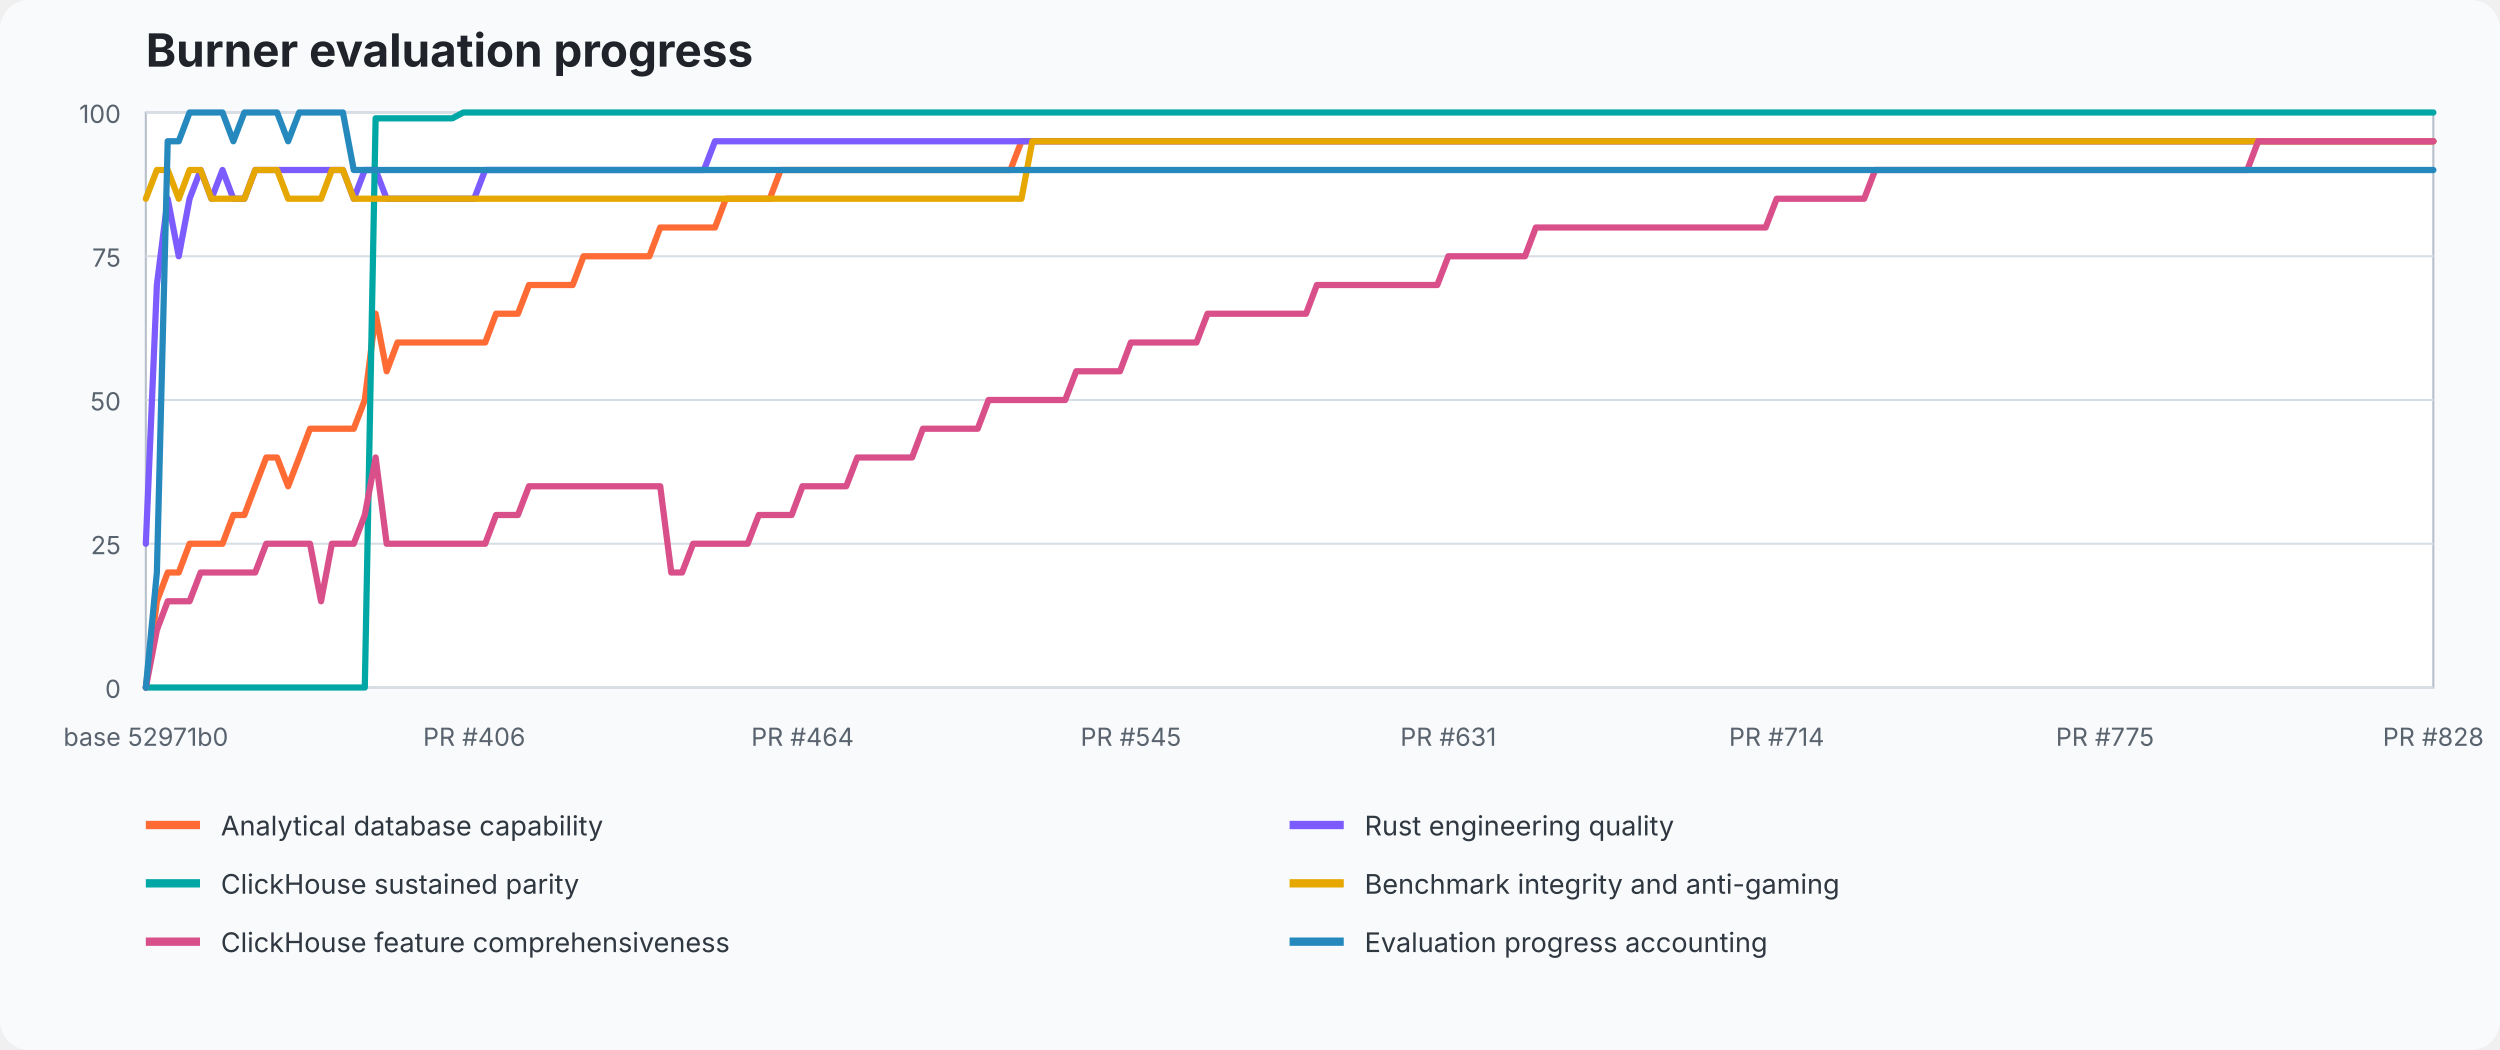
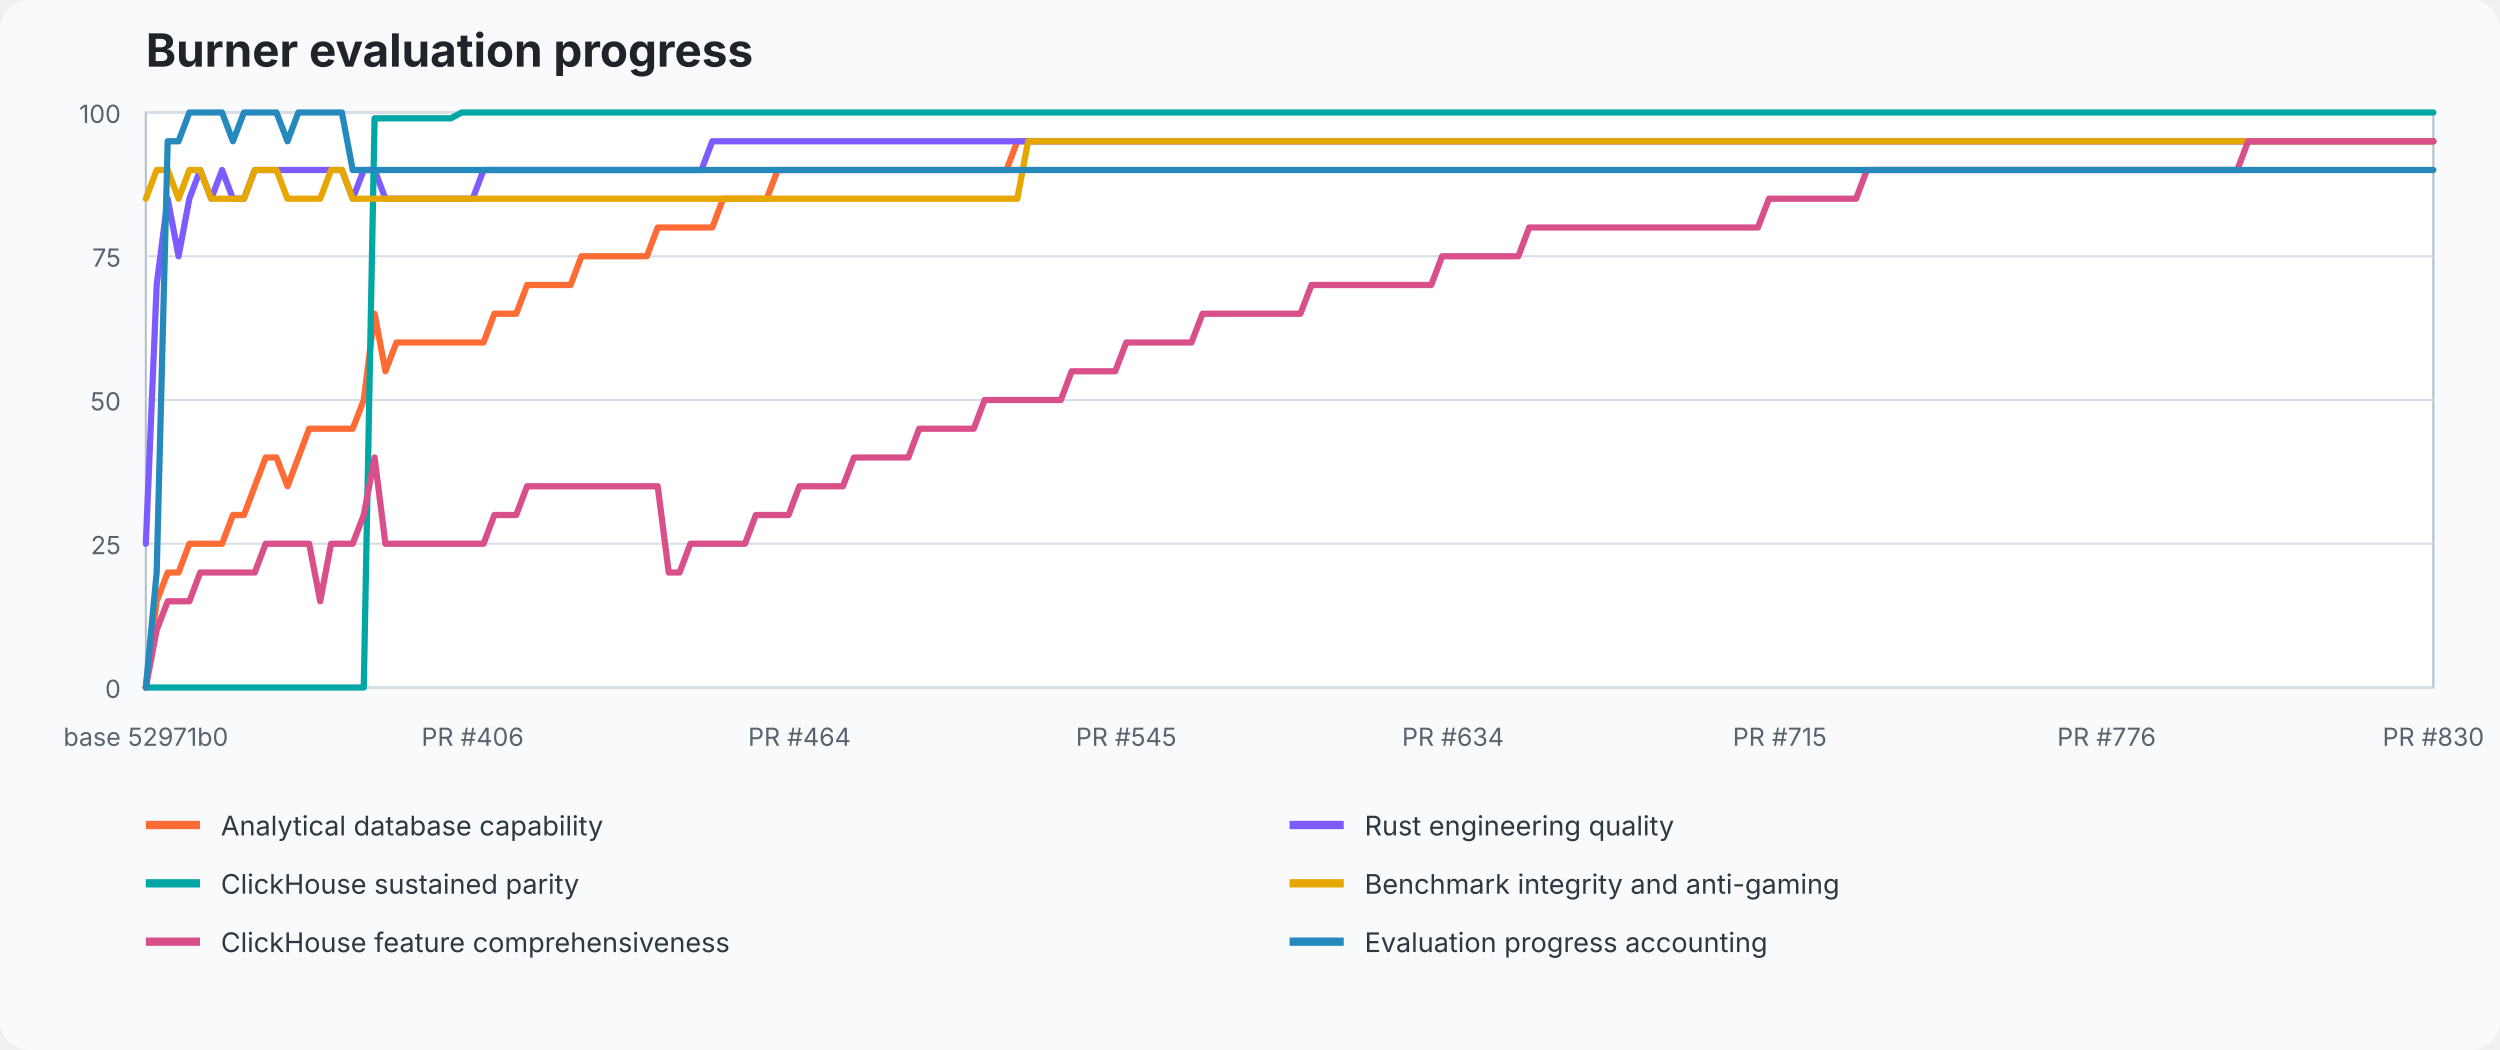
<svg xmlns="http://www.w3.org/2000/svg" width="1200" height="504" viewBox="0 0 1200 504" role="img" aria-labelledby="title desc">
  <style>text{font-family:ui-sans-serif,system-ui,-apple-system,BlinkMacSystemFont,"Segoe UI",sans-serif}.title{font-size:22px;font-weight:700;fill:#20242a}.axis{font-size:12px;fill:#59636e}.legend{font-size:13px;fill:#2f3740}.grid{stroke:#d8dee5;stroke-width:1}.plot{fill:#fff;stroke:#b7c0ca}</style>
  <rect width="100%" height="100%" fill="#f8fafc" rx="14" />
  <text x="70" y="32" class="title">Burner evaluation progress</text>
  <rect x="70" y="54" width="1098" height="276" class="plot" />
  <line x1="70" y1="330" x2="1168" y2="330" class="grid" />
  <text x="58" y="335" text-anchor="end" class="axis">0</text>
  <line x1="70" y1="261" x2="1168" y2="261" class="grid" />
  <text x="58" y="266" text-anchor="end" class="axis">25</text>
  <line x1="70" y1="192" x2="1168" y2="192" class="grid" />
  <text x="58" y="197" text-anchor="end" class="axis">50</text>
  <line x1="70" y1="123" x2="1168" y2="123" class="grid" />
  <text x="58" y="128" text-anchor="end" class="axis">75</text>
  <line x1="70" y1="54" x2="1168" y2="54" class="grid" />
  <text x="58" y="59" text-anchor="end" class="axis">100</text>
-   <polyline points="70.0,330.0 75.3,288.6 80.5,274.8 85.8,274.8 91.0,261.0 96.3,261.0 101.5,261.0 106.8,261.0 112.0,247.2 117.3,247.2 122.5,233.4 127.8,219.6 133.0,219.6 138.3,233.4 143.6,219.6 148.8,205.8 154.1,205.8 159.3,205.8 164.6,205.8 169.8,205.8 175.1,192.0 180.3,150.6 185.6,178.2 190.8,164.4 196.1,164.4 201.3,164.4 206.6,164.4 211.8,164.4 217.1,164.4 222.4,164.4 227.6,164.4 232.9,164.4 238.1,150.6 243.4,150.6 248.6,150.6 253.9,136.8 259.1,136.8 264.4,136.8 269.6,136.8 274.9,136.8 280.1,123.0 285.4,123.0 290.7,123.0 295.9,123.0 301.2,123.0 306.4,123.0 311.7,123.0 316.9,109.2 322.2,109.2 327.4,109.2 332.7,109.2 337.9,109.2 343.2,109.2 348.4,95.4 353.7,95.4 358.9,95.4 364.2,95.4 369.5,95.4 374.7,81.6 380.0,81.6 385.2,81.6 390.5,81.6 395.7,81.6 401.0,81.6 406.2,81.6 411.5,81.6 416.7,81.6 422.0,81.6 427.2,81.6 432.5,81.6 437.8,81.6 443.0,81.6 448.3,81.6 453.5,81.6 458.8,81.6 464.0,81.6 469.3,81.6 474.5,81.6 479.8,81.6 485.0,81.6 490.3,67.8 495.5,67.8 500.8,67.8 506.0,67.8 511.3,67.8 516.6,67.8 521.8,67.8 527.1,67.8 532.3,67.8 537.6,67.8 542.8,67.8 548.1,67.8 553.3,67.8 558.6,67.8 563.8,67.8 569.1,67.8 574.3,67.8 579.6,67.8 584.9,67.8 590.1,67.8 595.4,67.8 600.6,67.8 605.9,67.8 611.1,67.8 616.4,67.8 621.6,67.8 626.9,67.8 632.1,67.8 637.4,67.8 642.6,67.8 647.9,67.8 653.1,67.8 658.4,67.8 663.7,67.8 668.9,67.8 674.2,67.8 679.4,67.8 684.7,67.8 689.9,67.8 695.2,67.8 700.4,67.8 705.7,67.8 710.9,67.8 716.2,67.8 721.4,67.8 726.7,67.8 732.0,67.8 737.2,67.8 742.5,67.8 747.7,67.8 753.0,67.8 758.2,67.8 763.5,67.8 768.7,67.8 774.0,67.8 779.2,67.8 784.5,67.8 789.7,67.8 795.0,67.8 800.2,67.8 805.5,67.8 810.8,67.8 816.0,67.8 821.3,67.8 826.5,67.8 831.8,67.8 837.0,67.8 842.3,67.8 847.5,67.8 852.8,67.8 858.0,67.8 863.3,67.8 868.5,67.8 873.8,67.8 879.1,67.8 884.3,67.8 889.6,67.8 894.8,67.8 900.1,67.8 905.3,67.8 910.6,67.8 915.8,67.8 921.1,67.8 926.3,67.8 931.6,67.8 936.8,67.8 942.1,67.8 947.3,67.8 952.6,67.8 957.9,67.8 963.1,67.8 968.4,67.8 973.6,67.8 978.9,67.8 984.1,67.8 989.4,67.8 994.6,67.8 999.9,67.8 1005.1,67.8 1010.4,67.8 1015.6,67.8 1020.9,67.8 1026.2,67.8 1031.4,67.8 1036.7,67.8 1041.9,67.8 1047.2,67.8 1052.4,67.8 1057.7,67.8 1062.9,67.8 1068.2,67.8 1073.4,67.8 1078.7,67.8 1083.9,67.8 1089.2,67.8 1094.4,67.8 1099.7,67.8 1105.0,67.8 1110.2,67.8 1115.5,67.8 1120.7,67.8 1126.0,67.8 1131.2,67.8 1136.5,67.8 1141.7,67.8 1147.0,67.8 1152.2,67.8 1157.5,67.8 1162.7,67.8 1168.0,67.8" fill="none" stroke="#ff6b35" stroke-width="3" stroke-linejoin="round" stroke-linecap="round" />
-   <polyline points="70.0,261.0 75.3,136.8 80.5,95.4 85.8,123.0 91.0,95.4 96.3,81.6 101.5,95.4 106.8,81.6 112.0,95.4 117.3,95.4 122.5,81.6 127.8,81.6 133.0,81.6 138.3,81.6 143.6,81.6 148.8,81.6 154.1,81.6 159.3,81.6 164.6,81.6 169.8,95.4 175.1,81.6 180.3,81.6 185.6,95.4 190.8,95.4 196.1,95.4 201.3,95.4 206.6,95.4 211.8,95.4 217.1,95.4 222.4,95.4 227.6,95.4 232.9,81.6 238.1,81.6 243.4,81.6 248.6,81.6 253.9,81.6 259.1,81.6 264.4,81.6 269.6,81.6 274.9,81.6 280.1,81.6 285.4,81.6 290.7,81.6 295.9,81.6 301.2,81.6 306.4,81.6 311.7,81.6 316.9,81.6 322.2,81.6 327.4,81.6 332.7,81.6 337.9,81.6 343.2,67.8 348.4,67.8 353.7,67.8 358.9,67.8 364.2,67.8 369.5,67.8 374.7,67.8 380.0,67.8 385.2,67.8 390.5,67.8 395.7,67.8 401.0,67.8 406.2,67.8 411.5,67.8 416.7,67.8 422.0,67.8 427.2,67.8 432.5,67.8 437.8,67.8 443.0,67.8 448.3,67.8 453.5,67.8 458.8,67.8 464.0,67.8 469.3,67.8 474.5,67.8 479.8,67.8 485.0,67.8 490.3,67.8 495.5,67.8 500.8,67.8 506.0,67.8 511.3,67.8 516.6,67.8 521.8,67.8 527.1,67.8 532.3,67.8 537.6,67.8 542.8,67.8 548.1,67.8 553.3,67.8 558.6,67.8 563.8,67.8 569.1,67.8 574.3,67.8 579.6,67.8 584.9,67.8 590.1,67.8 595.4,67.8 600.6,67.8 605.9,67.8 611.1,67.8 616.4,67.8 621.6,67.8 626.9,67.8 632.1,67.8 637.4,67.8 642.6,67.8 647.9,67.8 653.1,67.8 658.4,67.8 663.7,67.8 668.9,67.8 674.2,67.8 679.4,67.8 684.7,67.8 689.9,67.8 695.2,67.8 700.4,67.8 705.7,67.8 710.9,67.8 716.2,67.8 721.4,67.8 726.7,67.8 732.0,67.8 737.2,67.8 742.5,67.8 747.7,67.8 753.0,67.8 758.2,67.8 763.5,67.8 768.7,67.8 774.0,67.8 779.2,67.8 784.5,67.8 789.7,67.8 795.0,67.8 800.2,67.8 805.5,67.8 810.8,67.8 816.0,67.8 821.3,67.8 826.5,67.8 831.8,67.8 837.0,67.8 842.3,67.8 847.5,67.8 852.8,67.8 858.0,67.8 863.3,67.8 868.5,67.8 873.8,67.8 879.1,67.8 884.3,67.8 889.6,67.8 894.8,67.8 900.1,67.8 905.3,67.8 910.6,67.8 915.8,67.8 921.1,67.8 926.3,67.8 931.6,67.8 936.8,67.8 942.1,67.8 947.3,67.8 952.6,67.8 957.9,67.8 963.1,67.8 968.4,67.8 973.6,67.8 978.9,67.8 984.1,67.8 989.4,67.8 994.6,67.8 999.9,67.8 1005.1,67.8 1010.4,67.8 1015.6,67.8 1020.9,67.8 1026.2,67.8 1031.4,67.8 1036.7,67.8 1041.9,67.8 1047.2,67.8 1052.4,67.8 1057.7,67.8 1062.9,67.8 1068.2,67.8 1073.4,67.8 1078.7,67.8 1083.9,67.8 1089.2,67.8 1094.4,67.8 1099.7,67.8 1105.0,67.8 1110.2,67.8 1115.5,67.8 1120.7,67.8 1126.0,67.8 1131.2,67.8 1136.5,67.8 1141.7,67.8 1147.0,67.8 1152.2,67.8 1157.5,67.8 1162.7,67.8 1168.0,67.8" fill="none" stroke="#7c5cff" stroke-width="3" stroke-linejoin="round" stroke-linecap="round" />
-   <polyline points="70.0,330.0 75.3,330.0 80.5,330.0 85.8,330.0 91.0,330.0 96.3,330.0 101.5,330.0 106.8,330.0 112.0,330.0 117.3,330.0 122.5,330.0 127.8,330.0 133.0,330.0 138.3,330.0 143.6,330.0 148.8,330.0 154.1,330.0 159.3,330.0 164.6,330.0 169.8,330.0 175.1,330.0 180.3,56.8 185.6,56.8 190.8,56.8 196.1,56.8 201.3,56.8 206.6,56.8 211.8,56.8 217.1,56.8 222.4,54.0 227.6,54.0 232.9,54.0 238.1,54.0 243.4,54.0 248.6,54.0 253.9,54.0 259.1,54.0 264.4,54.0 269.6,54.0 274.9,54.0 280.1,54.0 285.4,54.0 290.7,54.0 295.9,54.0 301.2,54.0 306.4,54.0 311.7,54.0 316.9,54.0 322.2,54.0 327.4,54.0 332.7,54.0 337.9,54.0 343.2,54.0 348.4,54.0 353.7,54.0 358.9,54.0 364.2,54.0 369.5,54.0 374.7,54.0 380.0,54.0 385.2,54.0 390.5,54.0 395.7,54.0 401.0,54.0 406.2,54.0 411.5,54.0 416.7,54.0 422.0,54.0 427.2,54.0 432.5,54.0 437.8,54.0 443.0,54.0 448.3,54.0 453.5,54.0 458.8,54.0 464.0,54.0 469.3,54.0 474.5,54.0 479.8,54.0 485.0,54.0 490.3,54.0 495.5,54.0 500.8,54.0 506.0,54.0 511.3,54.0 516.6,54.0 521.8,54.0 527.1,54.0 532.3,54.0 537.6,54.0 542.8,54.0 548.1,54.0 553.3,54.0 558.6,54.0 563.8,54.0 569.1,54.0 574.3,54.0 579.6,54.0 584.9,54.0 590.1,54.0 595.4,54.0 600.6,54.0 605.9,54.0 611.1,54.0 616.4,54.0 621.6,54.0 626.9,54.0 632.1,54.0 637.4,54.0 642.6,54.0 647.9,54.0 653.1,54.0 658.4,54.0 663.7,54.0 668.9,54.0 674.2,54.0 679.4,54.0 684.7,54.0 689.9,54.0 695.2,54.0 700.4,54.0 705.7,54.0 710.9,54.0 716.2,54.0 721.4,54.0 726.7,54.0 732.0,54.0 737.2,54.0 742.5,54.0 747.7,54.0 753.0,54.0 758.2,54.0 763.5,54.0 768.7,54.0 774.0,54.0 779.2,54.0 784.5,54.0 789.7,54.0 795.0,54.0 800.2,54.0 805.5,54.0 810.8,54.0 816.0,54.0 821.3,54.0 826.5,54.0 831.8,54.0 837.0,54.0 842.3,54.0 847.5,54.0 852.8,54.0 858.0,54.0 863.3,54.0 868.5,54.0 873.8,54.0 879.1,54.0 884.3,54.0 889.6,54.0 894.8,54.0 900.1,54.0 905.3,54.0 910.6,54.0 915.8,54.0 921.1,54.0 926.3,54.0 931.6,54.0 936.8,54.0 942.1,54.0 947.3,54.0 952.6,54.0 957.9,54.0 963.1,54.0 968.4,54.0 973.6,54.0 978.9,54.0 984.1,54.0 989.4,54.0 994.6,54.0 999.9,54.0 1005.1,54.0 1010.4,54.0 1015.6,54.0 1020.9,54.0 1026.2,54.0 1031.4,54.0 1036.7,54.0 1041.9,54.0 1047.2,54.0 1052.4,54.0 1057.7,54.0 1062.9,54.0 1068.2,54.0 1073.4,54.0 1078.7,54.0 1083.9,54.0 1089.2,54.0 1094.4,54.0 1099.7,54.0 1105.0,54.0 1110.2,54.0 1115.5,54.0 1120.7,54.0 1126.0,54.0 1131.2,54.0 1136.5,54.0 1141.7,54.0 1147.0,54.0 1152.2,54.0 1157.5,54.0 1162.7,54.0 1168.0,54.0" fill="none" stroke="#00a7a5" stroke-width="3" stroke-linejoin="round" stroke-linecap="round" />
-   <polyline points="70.0,95.4 75.3,81.6 80.5,81.6 85.8,95.4 91.0,81.6 96.3,81.6 101.5,95.4 106.8,95.4 112.0,95.4 117.3,95.4 122.5,81.6 127.8,81.6 133.0,81.6 138.3,95.4 143.6,95.4 148.8,95.4 154.1,95.4 159.3,81.6 164.6,81.6 169.8,95.4 175.1,95.4 180.3,95.4 185.6,95.4 190.8,95.4 196.1,95.4 201.3,95.4 206.6,95.4 211.8,95.4 217.1,95.4 222.4,95.4 227.6,95.4 232.9,95.4 238.1,95.4 243.4,95.4 248.6,95.4 253.9,95.4 259.1,95.4 264.4,95.4 269.6,95.4 274.9,95.4 280.1,95.4 285.4,95.4 290.7,95.4 295.9,95.4 301.2,95.4 306.4,95.4 311.7,95.4 316.9,95.4 322.2,95.4 327.4,95.4 332.7,95.4 337.9,95.4 343.2,95.4 348.4,95.4 353.7,95.4 358.9,95.4 364.2,95.4 369.5,95.4 374.7,95.4 380.0,95.4 385.2,95.4 390.5,95.4 395.7,95.4 401.0,95.4 406.2,95.4 411.5,95.4 416.7,95.4 422.0,95.4 427.2,95.4 432.5,95.4 437.8,95.4 443.0,95.4 448.3,95.4 453.5,95.4 458.8,95.4 464.0,95.4 469.3,95.4 474.5,95.4 479.8,95.4 485.0,95.4 490.3,95.4 495.5,67.8 500.8,67.8 506.0,67.8 511.3,67.8 516.6,67.8 521.8,67.8 527.1,67.8 532.3,67.8 537.6,67.8 542.8,67.8 548.1,67.8 553.3,67.8 558.6,67.8 563.8,67.8 569.1,67.8 574.3,67.8 579.6,67.8 584.9,67.8 590.1,67.8 595.4,67.8 600.6,67.8 605.9,67.8 611.1,67.8 616.4,67.8 621.6,67.8 626.9,67.8 632.1,67.8 637.4,67.8 642.6,67.8 647.9,67.8 653.1,67.8 658.4,67.8 663.7,67.8 668.9,67.8 674.2,67.8 679.4,67.8 684.7,67.8 689.9,67.8 695.2,67.8 700.4,67.8 705.7,67.8 710.9,67.8 716.2,67.8 721.4,67.8 726.7,67.8 732.0,67.8 737.2,67.8 742.5,67.8 747.7,67.8 753.0,67.8 758.2,67.8 763.5,67.8 768.7,67.8 774.0,67.8 779.2,67.8 784.5,67.8 789.7,67.8 795.0,67.8 800.2,67.8 805.5,67.8 810.8,67.8 816.0,67.8 821.3,67.8 826.5,67.8 831.8,67.8 837.0,67.8 842.3,67.8 847.5,67.8 852.8,67.8 858.0,67.8 863.3,67.8 868.5,67.8 873.8,67.8 879.1,67.8 884.3,67.8 889.6,67.8 894.8,67.8 900.1,67.8 905.3,67.8 910.6,67.8 915.8,67.8 921.1,67.8 926.3,67.8 931.6,67.8 936.8,67.8 942.1,67.8 947.3,67.8 952.6,67.8 957.9,67.8 963.1,67.8 968.4,67.8 973.6,67.8 978.9,67.8 984.1,67.8 989.4,67.8 994.6,67.8 999.9,67.8 1005.1,67.8 1010.4,67.8 1015.6,67.8 1020.9,67.8 1026.2,67.8 1031.4,67.8 1036.7,67.8 1041.9,67.8 1047.2,67.8 1052.4,67.8 1057.7,67.8 1062.9,67.8 1068.2,67.8 1073.4,67.8 1078.7,67.8 1083.9,67.8 1089.2,67.8 1094.4,67.8 1099.7,67.8 1105.0,67.8 1110.2,67.8 1115.5,67.8 1120.7,67.8 1126.0,67.8 1131.2,67.8 1136.5,67.8 1141.7,67.8 1147.0,67.8 1152.2,67.8 1157.5,67.8 1162.7,67.8 1168.0,67.8" fill="none" stroke="#e6a700" stroke-width="3" stroke-linejoin="round" stroke-linecap="round" />
-   <polyline points="70.0,330.0 75.3,302.4 80.5,288.6 85.8,288.6 91.0,288.6 96.3,274.8 101.5,274.8 106.8,274.8 112.0,274.8 117.3,274.8 122.5,274.8 127.8,261.0 133.0,261.0 138.3,261.0 143.6,261.0 148.8,261.0 154.1,288.6 159.3,261.0 164.6,261.0 169.8,261.0 175.1,247.2 180.3,219.6 185.6,261.0 190.8,261.0 196.1,261.0 201.3,261.0 206.6,261.0 211.8,261.0 217.1,261.0 222.4,261.0 227.6,261.0 232.9,261.0 238.1,247.2 243.4,247.2 248.6,247.2 253.9,233.4 259.1,233.4 264.4,233.4 269.6,233.4 274.9,233.4 280.1,233.4 285.4,233.4 290.7,233.4 295.9,233.4 301.2,233.4 306.4,233.4 311.7,233.4 316.9,233.4 322.2,274.8 327.4,274.8 332.7,261.0 337.9,261.0 343.2,261.0 348.4,261.0 353.7,261.0 358.9,261.0 364.2,247.2 369.5,247.2 374.7,247.2 380.0,247.2 385.2,233.4 390.5,233.4 395.7,233.4 401.0,233.4 406.2,233.4 411.5,219.6 416.7,219.6 422.0,219.6 427.2,219.6 432.5,219.6 437.8,219.6 443.0,205.8 448.3,205.8 453.5,205.8 458.8,205.8 464.0,205.8 469.3,205.8 474.5,192.0 479.8,192.0 485.0,192.0 490.3,192.0 495.5,192.0 500.8,192.0 506.0,192.0 511.3,192.0 516.6,178.2 521.8,178.2 527.1,178.2 532.3,178.2 537.6,178.2 542.8,164.4 548.1,164.4 553.3,164.4 558.6,164.4 563.8,164.4 569.1,164.4 574.3,164.4 579.6,150.6 584.9,150.6 590.1,150.6 595.4,150.6 600.6,150.6 605.9,150.6 611.1,150.6 616.4,150.6 621.6,150.6 626.9,150.6 632.1,136.8 637.4,136.8 642.6,136.8 647.9,136.8 653.1,136.8 658.4,136.8 663.7,136.8 668.9,136.8 674.2,136.8 679.4,136.8 684.7,136.8 689.9,136.8 695.2,123.0 700.4,123.0 705.7,123.0 710.9,123.0 716.2,123.0 721.4,123.0 726.7,123.0 732.0,123.0 737.2,109.2 742.5,109.2 747.7,109.2 753.0,109.2 758.2,109.2 763.5,109.2 768.7,109.2 774.0,109.2 779.2,109.2 784.5,109.2 789.7,109.2 795.0,109.2 800.2,109.2 805.5,109.2 810.8,109.2 816.0,109.2 821.3,109.2 826.5,109.2 831.8,109.2 837.0,109.2 842.3,109.2 847.5,109.2 852.8,95.4 858.0,95.4 863.3,95.4 868.5,95.4 873.8,95.4 879.1,95.4 884.3,95.4 889.6,95.4 894.8,95.4 900.1,81.6 905.3,81.6 910.6,81.6 915.8,81.6 921.1,81.6 926.3,81.6 931.6,81.6 936.8,81.6 942.1,81.6 947.3,81.6 952.6,81.6 957.9,81.6 963.1,81.6 968.4,81.6 973.6,81.6 978.9,81.6 984.1,81.6 989.4,81.6 994.6,81.6 999.9,81.6 1005.1,81.6 1010.4,81.6 1015.6,81.6 1020.9,81.6 1026.2,81.6 1031.4,81.6 1036.7,81.6 1041.9,81.6 1047.2,81.6 1052.4,81.6 1057.7,81.6 1062.9,81.6 1068.2,81.6 1073.4,81.6 1078.7,81.6 1083.9,67.8 1089.2,67.8 1094.4,67.8 1099.7,67.8 1105.0,67.8 1110.2,67.8 1115.5,67.8 1120.7,67.8 1126.0,67.8 1131.2,67.8 1136.5,67.8 1141.7,67.8 1147.0,67.8 1152.2,67.8 1157.5,67.8 1162.7,67.8 1168.0,67.8" fill="none" stroke="#d94f8a" stroke-width="3" stroke-linejoin="round" stroke-linecap="round" />
-   <polyline points="70.0,330.0 75.3,274.8 80.5,67.8 85.8,67.8 91.0,54.0 96.3,54.0 101.5,54.0 106.8,54.0 112.0,67.8 117.3,54.0 122.5,54.0 127.8,54.0 133.0,54.0 138.3,67.8 143.6,54.0 148.8,54.0 154.1,54.0 159.3,54.0 164.6,54.0 169.8,81.6 175.1,81.6 180.3,81.6 185.6,81.6 190.8,81.6 196.1,81.6 201.3,81.6 206.6,81.6 211.8,81.6 217.1,81.6 222.4,81.6 227.6,81.6 232.9,81.6 238.1,81.6 243.4,81.6 248.6,81.6 253.9,81.6 259.1,81.6 264.4,81.6 269.6,81.6 274.9,81.6 280.1,81.6 285.4,81.6 290.7,81.6 295.9,81.6 301.2,81.6 306.4,81.6 311.7,81.6 316.9,81.6 322.2,81.6 327.4,81.6 332.7,81.6 337.9,81.6 343.2,81.6 348.4,81.6 353.7,81.6 358.9,81.6 364.2,81.6 369.5,81.6 374.7,81.6 380.0,81.6 385.2,81.6 390.5,81.6 395.7,81.6 401.0,81.6 406.2,81.6 411.5,81.6 416.7,81.6 422.0,81.6 427.2,81.6 432.5,81.6 437.8,81.6 443.0,81.6 448.3,81.6 453.5,81.6 458.8,81.6 464.0,81.6 469.3,81.6 474.5,81.6 479.8,81.6 485.0,81.6 490.3,81.6 495.5,81.6 500.8,81.6 506.0,81.6 511.3,81.6 516.6,81.6 521.8,81.6 527.1,81.6 532.3,81.6 537.6,81.6 542.8,81.6 548.1,81.6 553.3,81.6 558.6,81.6 563.8,81.6 569.1,81.6 574.3,81.6 579.6,81.6 584.9,81.6 590.1,81.6 595.4,81.6 600.6,81.6 605.9,81.6 611.1,81.6 616.4,81.6 621.6,81.6 626.9,81.6 632.1,81.6 637.4,81.6 642.6,81.6 647.9,81.6 653.1,81.6 658.4,81.6 663.7,81.6 668.9,81.6 674.2,81.6 679.4,81.6 684.7,81.6 689.9,81.6 695.2,81.6 700.4,81.6 705.7,81.6 710.9,81.6 716.2,81.6 721.4,81.6 726.7,81.6 732.0,81.6 737.2,81.6 742.5,81.6 747.7,81.6 753.0,81.6 758.2,81.6 763.5,81.6 768.7,81.6 774.0,81.6 779.2,81.6 784.5,81.6 789.7,81.6 795.0,81.6 800.2,81.6 805.5,81.6 810.8,81.6 816.0,81.6 821.3,81.6 826.5,81.6 831.8,81.6 837.0,81.6 842.3,81.6 847.5,81.6 852.8,81.6 858.0,81.6 863.3,81.6 868.5,81.6 873.8,81.6 879.1,81.6 884.3,81.6 889.6,81.6 894.8,81.6 900.1,81.6 905.3,81.6 910.6,81.6 915.8,81.6 921.1,81.6 926.3,81.6 931.6,81.6 936.8,81.6 942.1,81.6 947.3,81.6 952.6,81.6 957.9,81.6 963.1,81.6 968.4,81.6 973.6,81.6 978.9,81.6 984.1,81.6 989.4,81.6 994.6,81.6 999.9,81.6 1005.1,81.6 1010.4,81.6 1015.6,81.6 1020.9,81.6 1026.2,81.6 1031.4,81.6 1036.7,81.6 1041.9,81.6 1047.2,81.6 1052.4,81.6 1057.7,81.6 1062.9,81.6 1068.2,81.6 1073.4,81.6 1078.7,81.6 1083.9,81.6 1089.2,81.6 1094.4,81.6 1099.7,81.6 1105.0,81.6 1110.2,81.6 1115.5,81.6 1120.7,81.6 1126.0,81.6 1131.2,81.6 1136.5,81.6 1141.7,81.6 1147.0,81.6 1152.2,81.6 1157.5,81.6 1162.7,81.6 1168.0,81.6" fill="none" stroke="#2589bd" stroke-width="3" stroke-linejoin="round" stroke-linecap="round" />
+   <polyline points="70.0,330.0 75.2,288.6 80.5,274.8 85.7,274.8 90.9,261.0 96.1,261.0 101.4,261.0 106.6,261.0 111.8,247.2 117.1,247.2 122.3,233.4 127.5,219.6 132.7,219.6 138.0,233.4 143.2,219.6 148.4,205.8 153.7,205.8 158.9,205.8 164.1,205.8 169.3,205.8 174.6,192.0 179.8,150.6 185.0,178.2 190.3,164.4 195.5,164.4 200.7,164.4 205.9,164.4 211.2,164.4 216.4,164.4 221.6,164.4 226.9,164.4 232.1,164.4 237.3,150.6 242.5,150.6 247.8,150.6 253.0,136.8 258.2,136.8 263.5,136.8 268.7,136.8 273.9,136.8 279.1,123.0 284.4,123.0 289.6,123.0 294.8,123.0 300.1,123.0 305.3,123.0 310.5,123.0 315.7,109.2 321.0,109.2 326.2,109.2 331.4,109.2 336.7,109.2 341.9,109.2 347.1,95.4 352.3,95.4 357.6,95.4 362.8,95.4 368.0,95.4 373.3,81.6 378.5,81.6 383.7,81.6 388.9,81.6 394.2,81.6 399.4,81.6 404.6,81.6 409.9,81.6 415.1,81.6 420.3,81.6 425.5,81.6 430.8,81.6 436.0,81.6 441.2,81.6 446.5,81.6 451.7,81.6 456.9,81.6 462.1,81.6 467.4,81.6 472.6,81.6 477.8,81.6 483.1,81.6 488.3,67.8 493.5,67.8 498.7,67.8 504.0,67.8 509.2,67.8 514.4,67.8 519.7,67.8 524.9,67.8 530.1,67.8 535.3,67.8 540.6,67.8 545.8,67.8 551.0,67.8 556.3,67.8 561.5,67.8 566.7,67.8 571.9,67.8 577.2,67.8 582.4,67.8 587.6,67.8 592.9,67.8 598.1,67.8 603.3,67.8 608.5,67.8 613.8,67.8 619.0,67.8 624.2,67.8 629.5,67.8 634.7,67.8 639.9,67.8 645.1,67.8 650.4,67.8 655.6,67.8 660.8,67.8 666.1,67.8 671.3,67.8 676.5,67.8 681.7,67.8 687.0,67.8 692.2,67.8 697.4,67.8 702.7,67.8 707.9,67.8 713.1,67.8 718.3,67.8 723.6,67.8 728.8,67.8 734.0,67.8 739.3,67.8 744.5,67.8 749.7,67.8 754.9,67.8 760.2,67.8 765.4,67.8 770.6,67.8 775.9,67.8 781.1,67.8 786.3,67.8 791.5,67.8 796.8,67.8 802.0,67.8 807.2,67.8 812.5,67.8 817.7,67.8 822.9,67.8 828.1,67.8 833.4,67.8 838.6,67.8 843.8,67.8 849.1,67.8 854.3,67.8 859.5,67.8 864.7,67.8 870.0,67.8 875.2,67.8 880.4,67.8 885.7,67.8 890.9,67.8 896.1,67.8 901.3,67.8 906.6,67.8 911.8,67.8 917.0,67.8 922.3,67.8 927.5,67.8 932.7,67.8 937.9,67.8 943.2,67.8 948.4,67.8 953.6,67.8 958.9,67.8 964.1,67.8 969.3,67.8 974.5,67.8 979.8,67.8 985.0,67.8 990.2,67.8 995.5,67.8 1000.7,67.8 1005.9,67.8 1011.1,67.8 1016.4,67.8 1021.6,67.8 1026.8,67.8 1032.1,67.8 1037.3,67.8 1042.5,67.8 1047.7,67.8 1053.0,67.8 1058.2,67.8 1063.4,67.8 1068.7,67.8 1073.9,67.8 1079.1,67.8 1084.3,67.8 1089.6,67.8 1094.8,67.8 1100.0,67.8 1105.3,67.8 1110.5,67.8 1115.7,67.8 1120.9,67.8 1126.2,67.8 1131.4,67.8 1136.6,67.8 1141.9,67.8 1147.1,67.8 1152.3,67.8 1157.5,67.8 1162.8,67.8 1168.0,67.8" fill="none" stroke="#ff6b35" stroke-width="3" stroke-linejoin="round" stroke-linecap="round" />
+   <polyline points="70.0,261.0 75.2,136.8 80.5,95.4 85.7,123.0 90.9,95.4 96.1,81.6 101.4,95.4 106.6,81.6 111.8,95.4 117.1,95.4 122.3,81.6 127.5,81.6 132.7,81.6 138.0,81.6 143.2,81.6 148.4,81.6 153.7,81.6 158.9,81.6 164.1,81.6 169.3,95.4 174.6,81.6 179.8,81.6 185.0,95.4 190.3,95.4 195.5,95.4 200.7,95.4 205.9,95.4 211.2,95.4 216.4,95.4 221.6,95.4 226.9,95.4 232.1,81.6 237.3,81.6 242.5,81.6 247.8,81.6 253.0,81.6 258.2,81.6 263.5,81.6 268.7,81.6 273.9,81.6 279.1,81.6 284.4,81.6 289.6,81.6 294.8,81.6 300.1,81.6 305.3,81.6 310.5,81.6 315.7,81.6 321.0,81.6 326.2,81.6 331.4,81.6 336.7,81.6 341.9,67.8 347.1,67.8 352.3,67.8 357.6,67.8 362.8,67.8 368.0,67.8 373.3,67.8 378.5,67.8 383.7,67.8 388.9,67.8 394.2,67.8 399.4,67.8 404.6,67.8 409.9,67.8 415.1,67.8 420.3,67.8 425.5,67.8 430.8,67.8 436.0,67.8 441.2,67.8 446.5,67.8 451.7,67.8 456.9,67.8 462.1,67.8 467.4,67.8 472.6,67.8 477.8,67.8 483.1,67.8 488.3,67.8 493.5,67.8 498.7,67.8 504.0,67.8 509.2,67.8 514.4,67.8 519.7,67.8 524.9,67.8 530.1,67.8 535.3,67.8 540.6,67.8 545.8,67.8 551.0,67.8 556.3,67.8 561.5,67.8 566.7,67.8 571.9,67.8 577.2,67.8 582.4,67.8 587.6,67.8 592.9,67.8 598.1,67.8 603.3,67.8 608.5,67.8 613.8,67.8 619.0,67.8 624.2,67.8 629.5,67.8 634.7,67.8 639.9,67.8 645.1,67.8 650.4,67.8 655.6,67.8 660.8,67.8 666.1,67.8 671.3,67.8 676.5,67.8 681.7,67.8 687.0,67.8 692.2,67.8 697.4,67.8 702.7,67.8 707.9,67.8 713.1,67.8 718.3,67.8 723.6,67.8 728.8,67.8 734.0,67.8 739.3,67.8 744.5,67.8 749.7,67.8 754.9,67.8 760.2,67.8 765.4,67.8 770.6,67.8 775.9,67.8 781.1,67.8 786.3,67.8 791.5,67.8 796.8,67.8 802.0,67.8 807.2,67.8 812.5,67.8 817.7,67.8 822.9,67.8 828.1,67.8 833.4,67.8 838.6,67.8 843.8,67.8 849.1,67.8 854.3,67.8 859.5,67.8 864.7,67.8 870.0,67.8 875.2,67.8 880.4,67.8 885.7,67.8 890.9,67.8 896.1,67.8 901.3,67.8 906.6,67.8 911.8,67.8 917.0,67.8 922.3,67.8 927.5,67.8 932.7,67.8 937.9,67.8 943.2,67.8 948.4,67.8 953.6,67.8 958.9,67.8 964.1,67.8 969.3,67.8 974.5,67.8 979.8,67.8 985.0,67.8 990.2,67.8 995.5,67.8 1000.7,67.8 1005.9,67.8 1011.1,67.8 1016.4,67.8 1021.6,67.8 1026.8,67.8 1032.1,67.8 1037.3,67.8 1042.5,67.8 1047.7,67.8 1053.0,67.8 1058.2,67.8 1063.4,67.8 1068.7,67.8 1073.9,67.8 1079.1,67.8 1084.3,67.8 1089.6,67.8 1094.8,67.8 1100.0,67.8 1105.3,67.8 1110.5,67.8 1115.7,67.8 1120.9,67.8 1126.2,67.8 1131.4,67.8 1136.6,67.8 1141.9,67.8 1147.1,67.8 1152.3,67.8 1157.5,67.8 1162.8,67.8 1168.0,67.8" fill="none" stroke="#7c5cff" stroke-width="3" stroke-linejoin="round" stroke-linecap="round" />
+   <polyline points="70.0,330.0 75.2,330.0 80.5,330.0 85.7,330.0 90.9,330.0 96.1,330.0 101.4,330.0 106.6,330.0 111.8,330.0 117.1,330.0 122.3,330.0 127.5,330.0 132.7,330.0 138.0,330.0 143.2,330.0 148.4,330.0 153.7,330.0 158.9,330.0 164.1,330.0 169.3,330.0 174.6,330.0 179.8,56.8 185.0,56.8 190.3,56.8 195.5,56.8 200.7,56.8 205.9,56.8 211.2,56.8 216.4,56.8 221.6,54.0 226.9,54.0 232.1,54.0 237.3,54.0 242.5,54.0 247.8,54.0 253.0,54.0 258.2,54.0 263.5,54.0 268.7,54.0 273.9,54.0 279.1,54.0 284.4,54.0 289.6,54.0 294.8,54.0 300.1,54.0 305.3,54.0 310.5,54.0 315.7,54.0 321.0,54.0 326.2,54.0 331.4,54.0 336.7,54.0 341.9,54.0 347.1,54.0 352.3,54.0 357.6,54.0 362.8,54.0 368.0,54.0 373.3,54.0 378.5,54.0 383.7,54.0 388.9,54.0 394.2,54.0 399.4,54.0 404.6,54.0 409.9,54.0 415.1,54.0 420.3,54.0 425.5,54.0 430.8,54.0 436.0,54.0 441.2,54.0 446.5,54.0 451.7,54.0 456.9,54.0 462.1,54.0 467.4,54.0 472.6,54.0 477.8,54.0 483.1,54.0 488.3,54.0 493.5,54.0 498.7,54.0 504.0,54.0 509.2,54.0 514.4,54.0 519.7,54.0 524.9,54.0 530.1,54.0 535.3,54.0 540.6,54.0 545.8,54.0 551.0,54.0 556.3,54.0 561.5,54.0 566.7,54.0 571.9,54.0 577.2,54.0 582.4,54.0 587.6,54.0 592.9,54.0 598.1,54.0 603.3,54.0 608.5,54.0 613.8,54.0 619.0,54.0 624.2,54.0 629.5,54.0 634.7,54.0 639.9,54.0 645.1,54.0 650.4,54.0 655.6,54.0 660.8,54.0 666.1,54.0 671.3,54.0 676.5,54.0 681.7,54.0 687.0,54.0 692.2,54.0 697.4,54.0 702.7,54.0 707.9,54.0 713.1,54.0 718.3,54.0 723.6,54.0 728.8,54.0 734.0,54.0 739.3,54.0 744.5,54.0 749.7,54.0 754.9,54.0 760.2,54.0 765.4,54.0 770.6,54.0 775.9,54.0 781.1,54.0 786.3,54.0 791.5,54.0 796.8,54.0 802.0,54.0 807.2,54.0 812.5,54.0 817.7,54.0 822.9,54.0 828.1,54.0 833.4,54.0 838.6,54.0 843.8,54.0 849.1,54.0 854.3,54.0 859.5,54.0 864.7,54.0 870.0,54.0 875.2,54.0 880.4,54.0 885.7,54.0 890.9,54.0 896.1,54.0 901.3,54.0 906.6,54.0 911.8,54.0 917.0,54.0 922.3,54.0 927.5,54.0 932.7,54.0 937.9,54.0 943.2,54.0 948.4,54.0 953.6,54.0 958.9,54.0 964.1,54.0 969.3,54.0 974.5,54.0 979.8,54.0 985.0,54.0 990.2,54.0 995.5,54.0 1000.7,54.0 1005.9,54.0 1011.1,54.0 1016.4,54.0 1021.6,54.0 1026.8,54.0 1032.1,54.0 1037.3,54.0 1042.5,54.0 1047.7,54.0 1053.0,54.0 1058.2,54.0 1063.4,54.0 1068.7,54.0 1073.9,54.0 1079.1,54.0 1084.3,54.0 1089.6,54.0 1094.8,54.0 1100.0,54.0 1105.3,54.0 1110.5,54.0 1115.7,54.0 1120.9,54.0 1126.2,54.0 1131.4,54.0 1136.6,54.0 1141.9,54.0 1147.1,54.0 1152.3,54.0 1157.5,54.0 1162.8,54.0 1168.0,54.0" fill="none" stroke="#00a7a5" stroke-width="3" stroke-linejoin="round" stroke-linecap="round" />
+   <polyline points="70.0,95.4 75.2,81.6 80.5,81.6 85.7,95.4 90.9,81.6 96.1,81.6 101.4,95.4 106.6,95.4 111.8,95.4 117.1,95.4 122.3,81.6 127.5,81.6 132.7,81.6 138.0,95.4 143.2,95.4 148.4,95.4 153.7,95.4 158.9,81.6 164.1,81.6 169.3,95.4 174.6,95.4 179.8,95.4 185.0,95.4 190.3,95.4 195.5,95.4 200.7,95.4 205.9,95.4 211.2,95.4 216.4,95.4 221.6,95.4 226.9,95.4 232.1,95.4 237.3,95.4 242.5,95.4 247.8,95.4 253.0,95.4 258.2,95.4 263.5,95.4 268.7,95.4 273.9,95.4 279.1,95.4 284.4,95.4 289.6,95.4 294.8,95.4 300.1,95.4 305.3,95.4 310.5,95.4 315.7,95.4 321.0,95.4 326.2,95.4 331.4,95.4 336.7,95.4 341.9,95.4 347.1,95.4 352.3,95.4 357.6,95.4 362.8,95.4 368.0,95.4 373.3,95.4 378.5,95.4 383.7,95.4 388.9,95.4 394.2,95.4 399.4,95.4 404.6,95.4 409.9,95.4 415.1,95.4 420.3,95.4 425.5,95.4 430.8,95.4 436.0,95.4 441.2,95.4 446.5,95.4 451.7,95.4 456.9,95.4 462.1,95.4 467.4,95.4 472.6,95.4 477.8,95.4 483.1,95.4 488.3,95.4 493.5,67.8 498.7,67.8 504.0,67.8 509.2,67.8 514.4,67.8 519.7,67.8 524.9,67.8 530.1,67.8 535.3,67.8 540.6,67.8 545.8,67.8 551.0,67.8 556.3,67.8 561.5,67.8 566.7,67.8 571.9,67.8 577.2,67.8 582.4,67.8 587.6,67.8 592.9,67.8 598.1,67.8 603.3,67.8 608.5,67.8 613.8,67.8 619.0,67.8 624.2,67.8 629.5,67.8 634.7,67.8 639.9,67.8 645.1,67.8 650.4,67.8 655.6,67.8 660.8,67.8 666.1,67.8 671.3,67.8 676.5,67.8 681.7,67.8 687.0,67.8 692.2,67.8 697.4,67.8 702.7,67.8 707.9,67.8 713.1,67.8 718.3,67.8 723.6,67.8 728.8,67.8 734.0,67.8 739.3,67.8 744.5,67.8 749.7,67.8 754.9,67.8 760.2,67.8 765.4,67.8 770.6,67.8 775.9,67.8 781.1,67.8 786.3,67.8 791.5,67.8 796.8,67.8 802.0,67.8 807.2,67.8 812.5,67.8 817.7,67.8 822.9,67.8 828.1,67.8 833.4,67.8 838.6,67.8 843.8,67.8 849.1,67.8 854.3,67.8 859.5,67.8 864.7,67.8 870.0,67.8 875.2,67.8 880.4,67.8 885.7,67.8 890.9,67.8 896.1,67.8 901.3,67.8 906.6,67.8 911.8,67.8 917.0,67.8 922.3,67.8 927.5,67.8 932.7,67.8 937.9,67.8 943.2,67.8 948.4,67.8 953.6,67.8 958.9,67.8 964.1,67.8 969.3,67.8 974.5,67.8 979.8,67.8 985.0,67.8 990.2,67.8 995.5,67.8 1000.7,67.8 1005.9,67.8 1011.1,67.8 1016.4,67.8 1021.6,67.8 1026.8,67.8 1032.1,67.8 1037.3,67.8 1042.5,67.8 1047.7,67.8 1053.0,67.8 1058.2,67.8 1063.4,67.8 1068.7,67.8 1073.9,67.8 1079.1,67.8 1084.3,67.8 1089.6,67.8 1094.8,67.8 1100.0,67.8 1105.3,67.8 1110.5,67.8 1115.7,67.8 1120.9,67.8 1126.2,67.8 1131.4,67.8 1136.6,67.8 1141.9,67.8 1147.1,67.8 1152.3,67.8 1157.5,67.8 1162.8,67.8 1168.0,67.8" fill="none" stroke="#e6a700" stroke-width="3" stroke-linejoin="round" stroke-linecap="round" />
+   <polyline points="70.0,330.0 75.2,302.4 80.5,288.6 85.7,288.6 90.9,288.6 96.1,274.8 101.4,274.8 106.6,274.8 111.8,274.8 117.1,274.8 122.3,274.8 127.5,261.0 132.7,261.0 138.0,261.0 143.2,261.0 148.4,261.0 153.7,288.6 158.9,261.0 164.1,261.0 169.3,261.0 174.6,247.2 179.8,219.6 185.0,261.0 190.3,261.0 195.5,261.0 200.7,261.0 205.9,261.0 211.2,261.0 216.4,261.0 221.6,261.0 226.9,261.0 232.1,261.0 237.3,247.2 242.5,247.2 247.8,247.2 253.0,233.4 258.2,233.4 263.5,233.4 268.7,233.4 273.9,233.4 279.1,233.4 284.4,233.4 289.6,233.4 294.8,233.4 300.1,233.4 305.3,233.4 310.5,233.4 315.7,233.4 321.0,274.8 326.2,274.8 331.4,261.0 336.7,261.0 341.9,261.0 347.1,261.0 352.3,261.0 357.6,261.0 362.8,247.2 368.0,247.2 373.3,247.2 378.5,247.2 383.7,233.4 388.9,233.4 394.2,233.4 399.4,233.4 404.6,233.4 409.9,219.6 415.1,219.6 420.3,219.6 425.5,219.6 430.8,219.6 436.0,219.6 441.2,205.8 446.5,205.8 451.7,205.8 456.9,205.8 462.1,205.8 467.4,205.8 472.6,192.0 477.8,192.0 483.1,192.0 488.3,192.0 493.5,192.0 498.7,192.0 504.0,192.0 509.2,192.0 514.4,178.2 519.7,178.2 524.9,178.2 530.1,178.2 535.3,178.2 540.6,164.4 545.8,164.4 551.0,164.4 556.3,164.4 561.5,164.4 566.7,164.4 571.9,164.4 577.2,150.6 582.4,150.6 587.6,150.6 592.9,150.6 598.1,150.6 603.3,150.6 608.5,150.6 613.8,150.6 619.0,150.6 624.2,150.6 629.5,136.8 634.7,136.8 639.9,136.8 645.1,136.8 650.4,136.8 655.6,136.8 660.8,136.8 666.1,136.8 671.3,136.8 676.5,136.8 681.7,136.8 687.0,136.8 692.2,123.0 697.4,123.0 702.7,123.0 707.9,123.0 713.1,123.0 718.3,123.0 723.6,123.0 728.8,123.0 734.0,109.2 739.3,109.2 744.5,109.2 749.7,109.2 754.9,109.2 760.2,109.2 765.4,109.2 770.6,109.2 775.9,109.2 781.1,109.2 786.3,109.2 791.5,109.2 796.8,109.2 802.0,109.2 807.2,109.2 812.5,109.2 817.7,109.2 822.9,109.2 828.1,109.2 833.4,109.2 838.6,109.2 843.8,109.2 849.1,95.4 854.3,95.4 859.5,95.4 864.7,95.4 870.0,95.4 875.2,95.4 880.4,95.4 885.7,95.4 890.9,95.4 896.1,81.6 901.3,81.6 906.6,81.6 911.8,81.6 917.0,81.6 922.3,81.6 927.5,81.6 932.7,81.6 937.9,81.6 943.2,81.6 948.4,81.6 953.6,81.6 958.9,81.6 964.1,81.6 969.3,81.6 974.5,81.6 979.8,81.6 985.0,81.6 990.2,81.6 995.5,81.6 1000.7,81.6 1005.9,81.6 1011.1,81.6 1016.4,81.6 1021.6,81.6 1026.8,81.6 1032.1,81.6 1037.3,81.6 1042.5,81.6 1047.7,81.6 1053.0,81.6 1058.2,81.6 1063.4,81.6 1068.7,81.6 1073.9,81.6 1079.1,67.8 1084.3,67.8 1089.6,67.8 1094.8,67.8 1100.0,67.8 1105.3,67.8 1110.5,67.8 1115.7,67.8 1120.9,67.8 1126.2,67.8 1131.4,67.8 1136.6,67.8 1141.9,67.8 1147.1,67.8 1152.3,67.8 1157.5,67.8 1162.8,67.8 1168.0,67.8" fill="none" stroke="#d94f8a" stroke-width="3" stroke-linejoin="round" stroke-linecap="round" />
+   <polyline points="70.0,330.0 75.2,274.8 80.5,67.8 85.7,67.8 90.9,54.0 96.1,54.0 101.4,54.0 106.6,54.0 111.8,67.8 117.1,54.0 122.3,54.0 127.5,54.0 132.7,54.0 138.0,67.8 143.2,54.0 148.4,54.0 153.7,54.0 158.9,54.0 164.1,54.0 169.3,81.6 174.6,81.6 179.8,81.6 185.0,81.6 190.3,81.6 195.5,81.6 200.7,81.6 205.9,81.6 211.2,81.6 216.4,81.6 221.6,81.6 226.9,81.6 232.1,81.6 237.3,81.6 242.5,81.6 247.8,81.6 253.0,81.6 258.2,81.6 263.5,81.6 268.7,81.6 273.9,81.6 279.1,81.6 284.4,81.6 289.6,81.6 294.8,81.6 300.1,81.6 305.3,81.6 310.5,81.6 315.7,81.6 321.0,81.6 326.2,81.6 331.4,81.6 336.7,81.6 341.9,81.6 347.1,81.6 352.3,81.6 357.6,81.6 362.8,81.6 368.0,81.6 373.3,81.6 378.5,81.6 383.7,81.6 388.9,81.6 394.2,81.6 399.4,81.6 404.6,81.6 409.9,81.6 415.1,81.6 420.3,81.6 425.5,81.6 430.8,81.6 436.0,81.6 441.2,81.6 446.5,81.6 451.7,81.6 456.9,81.6 462.1,81.6 467.4,81.6 472.6,81.6 477.8,81.6 483.1,81.6 488.3,81.6 493.5,81.6 498.7,81.6 504.0,81.6 509.2,81.6 514.4,81.6 519.7,81.6 524.9,81.6 530.1,81.6 535.3,81.6 540.6,81.6 545.8,81.6 551.0,81.6 556.3,81.6 561.5,81.6 566.7,81.6 571.9,81.6 577.2,81.6 582.4,81.6 587.6,81.6 592.9,81.6 598.1,81.6 603.3,81.6 608.5,81.6 613.8,81.6 619.0,81.6 624.2,81.6 629.5,81.6 634.7,81.6 639.9,81.6 645.1,81.6 650.4,81.6 655.6,81.6 660.8,81.6 666.1,81.6 671.3,81.6 676.5,81.6 681.7,81.6 687.0,81.6 692.2,81.6 697.4,81.6 702.7,81.6 707.9,81.6 713.1,81.6 718.3,81.6 723.6,81.6 728.8,81.6 734.0,81.6 739.3,81.6 744.5,81.6 749.7,81.6 754.9,81.6 760.2,81.6 765.4,81.6 770.6,81.6 775.9,81.6 781.1,81.6 786.3,81.6 791.5,81.6 796.8,81.6 802.0,81.6 807.2,81.6 812.5,81.6 817.7,81.6 822.9,81.6 828.1,81.6 833.4,81.6 838.6,81.6 843.8,81.6 849.1,81.6 854.3,81.6 859.5,81.6 864.7,81.6 870.0,81.6 875.2,81.6 880.4,81.6 885.7,81.6 890.9,81.6 896.1,81.6 901.3,81.6 906.6,81.6 911.8,81.6 917.0,81.6 922.3,81.6 927.5,81.6 932.7,81.6 937.9,81.6 943.2,81.6 948.4,81.6 953.6,81.6 958.9,81.6 964.1,81.6 969.3,81.6 974.5,81.6 979.8,81.6 985.0,81.6 990.2,81.6 995.5,81.6 1000.7,81.6 1005.9,81.6 1011.1,81.6 1016.4,81.6 1021.6,81.6 1026.8,81.6 1032.1,81.6 1037.3,81.6 1042.5,81.6 1047.7,81.6 1053.0,81.6 1058.2,81.6 1063.4,81.6 1068.7,81.6 1073.9,81.6 1079.1,81.6 1084.3,81.6 1089.6,81.6 1094.8,81.6 1100.0,81.6 1105.3,81.6 1110.5,81.6 1115.7,81.6 1120.9,81.6 1126.2,81.6 1131.4,81.6 1136.6,81.6 1141.9,81.6 1147.1,81.6 1152.3,81.6 1157.5,81.6 1162.8,81.6 1168.0,81.6" fill="none" stroke="#2589bd" stroke-width="3" stroke-linejoin="round" stroke-linecap="round" />
  <text x="70" y="358" text-anchor="middle" class="axis">base 52971b0</text>
-   <text x="227.608" y="358" text-anchor="middle" class="axis">PR #406</text>
-   <text x="385.215" y="358" text-anchor="middle" class="axis">PR #464</text>
-   <text x="542.823" y="358" text-anchor="middle" class="axis">PR #545</text>
-   <text x="695.177" y="358" text-anchor="middle" class="axis">PR #631</text>
-   <text x="852.785" y="358" text-anchor="middle" class="axis">PR #714</text>
-   <text x="1010.392" y="358" text-anchor="middle" class="axis">PR #775</text>
-   <text x="1168" y="358" text-anchor="middle" class="axis">PR #828</text>
+   <text x="226.857" y="358" text-anchor="middle" class="axis">PR #406</text>
+   <text x="383.714" y="358" text-anchor="middle" class="axis">PR #464</text>
+   <text x="540.571" y="358" text-anchor="middle" class="axis">PR #545</text>
+   <text x="697.429" y="358" text-anchor="middle" class="axis">PR #634</text>
+   <text x="854.286" y="358" text-anchor="middle" class="axis">PR #715</text>
+   <text x="1011.143" y="358" text-anchor="middle" class="axis">PR #776</text>
+   <text x="1168" y="358" text-anchor="middle" class="axis">PR #830</text>
  <line x1="70" y1="396" x2="96" y2="396" stroke="#ff6b35" stroke-width="4" />
  <text x="106" y="401" class="legend">Analytical database capability</text>
  <line x1="619" y1="396" x2="645" y2="396" stroke="#7c5cff" stroke-width="4" />
  <text x="655" y="401" class="legend">Rust engineering quality</text>
  <line x1="70" y1="424" x2="96" y2="424" stroke="#00a7a5" stroke-width="4" />
  <text x="106" y="429" class="legend">ClickHouse sustained parity</text>
  <line x1="619" y1="424" x2="645" y2="424" stroke="#e6a700" stroke-width="4" />
  <text x="655" y="429" class="legend">Benchmark integrity and anti-gaming</text>
  <line x1="70" y1="452" x2="96" y2="452" stroke="#d94f8a" stroke-width="4" />
  <text x="106" y="457" class="legend">ClickHouse feature comprehensiveness</text>
  <line x1="619" y1="452" x2="645" y2="452" stroke="#2589bd" stroke-width="4" />
  <text x="655" y="457" class="legend">Evaluation progress accounting</text>
</svg>
